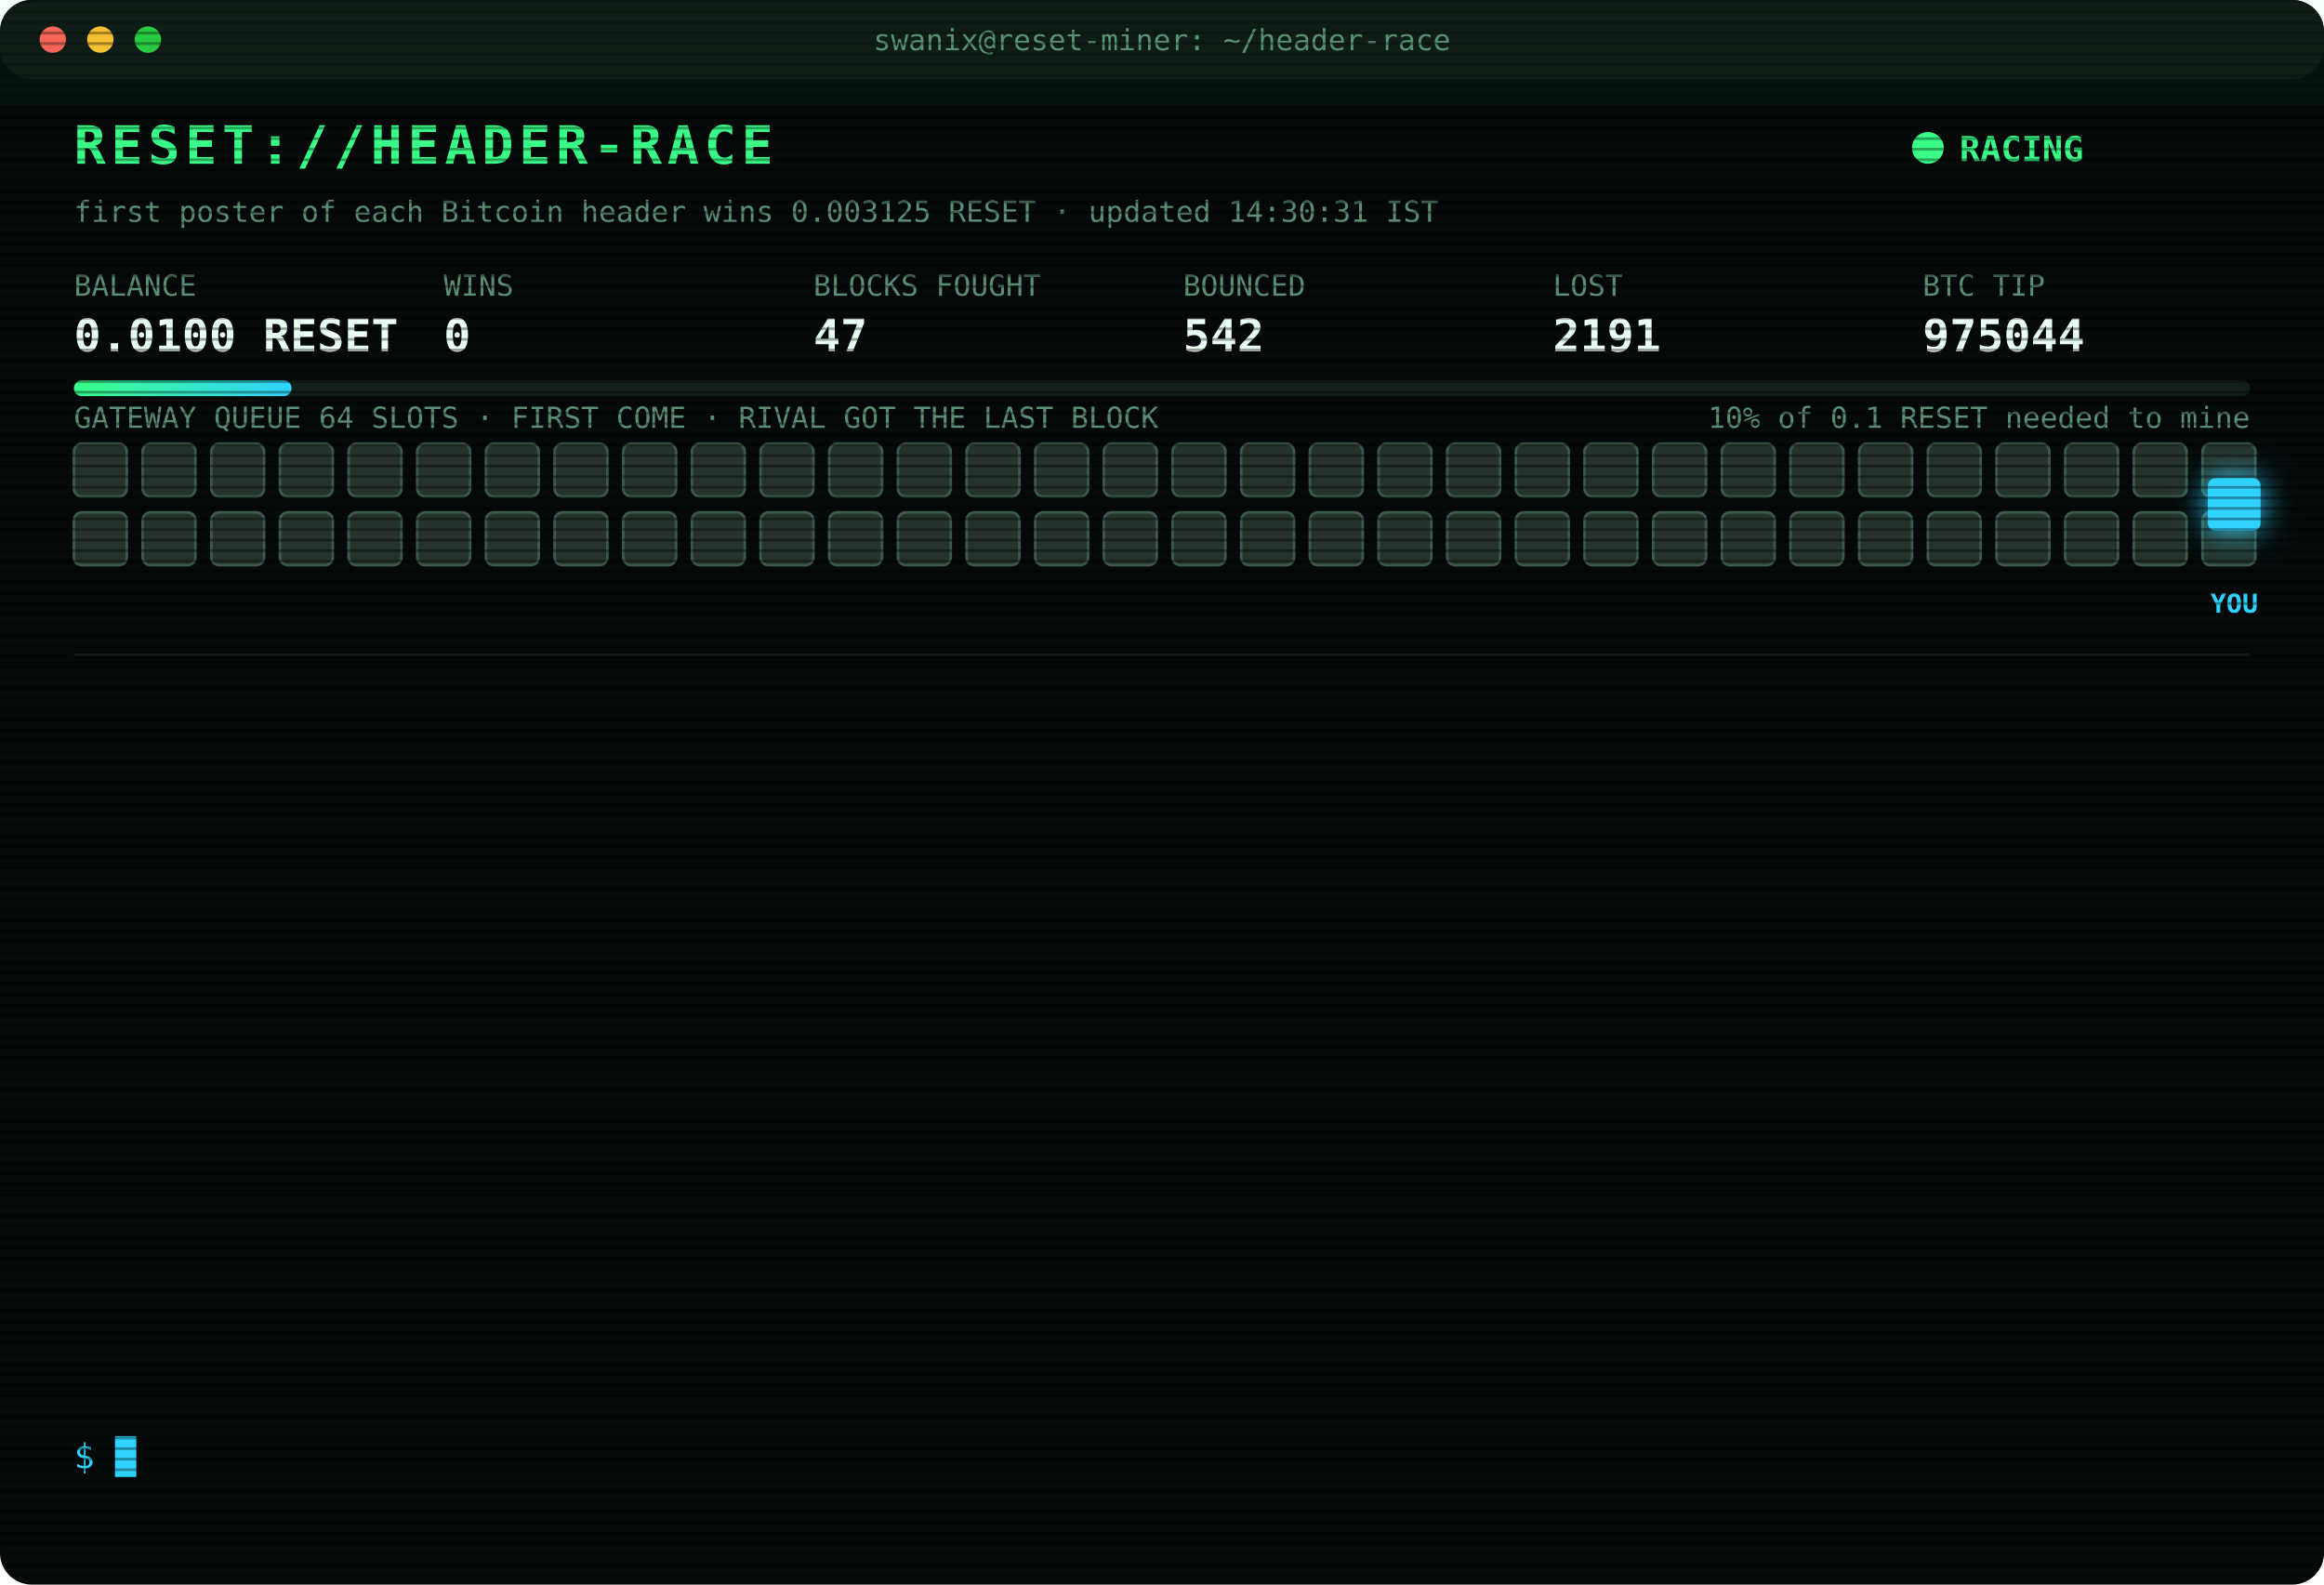
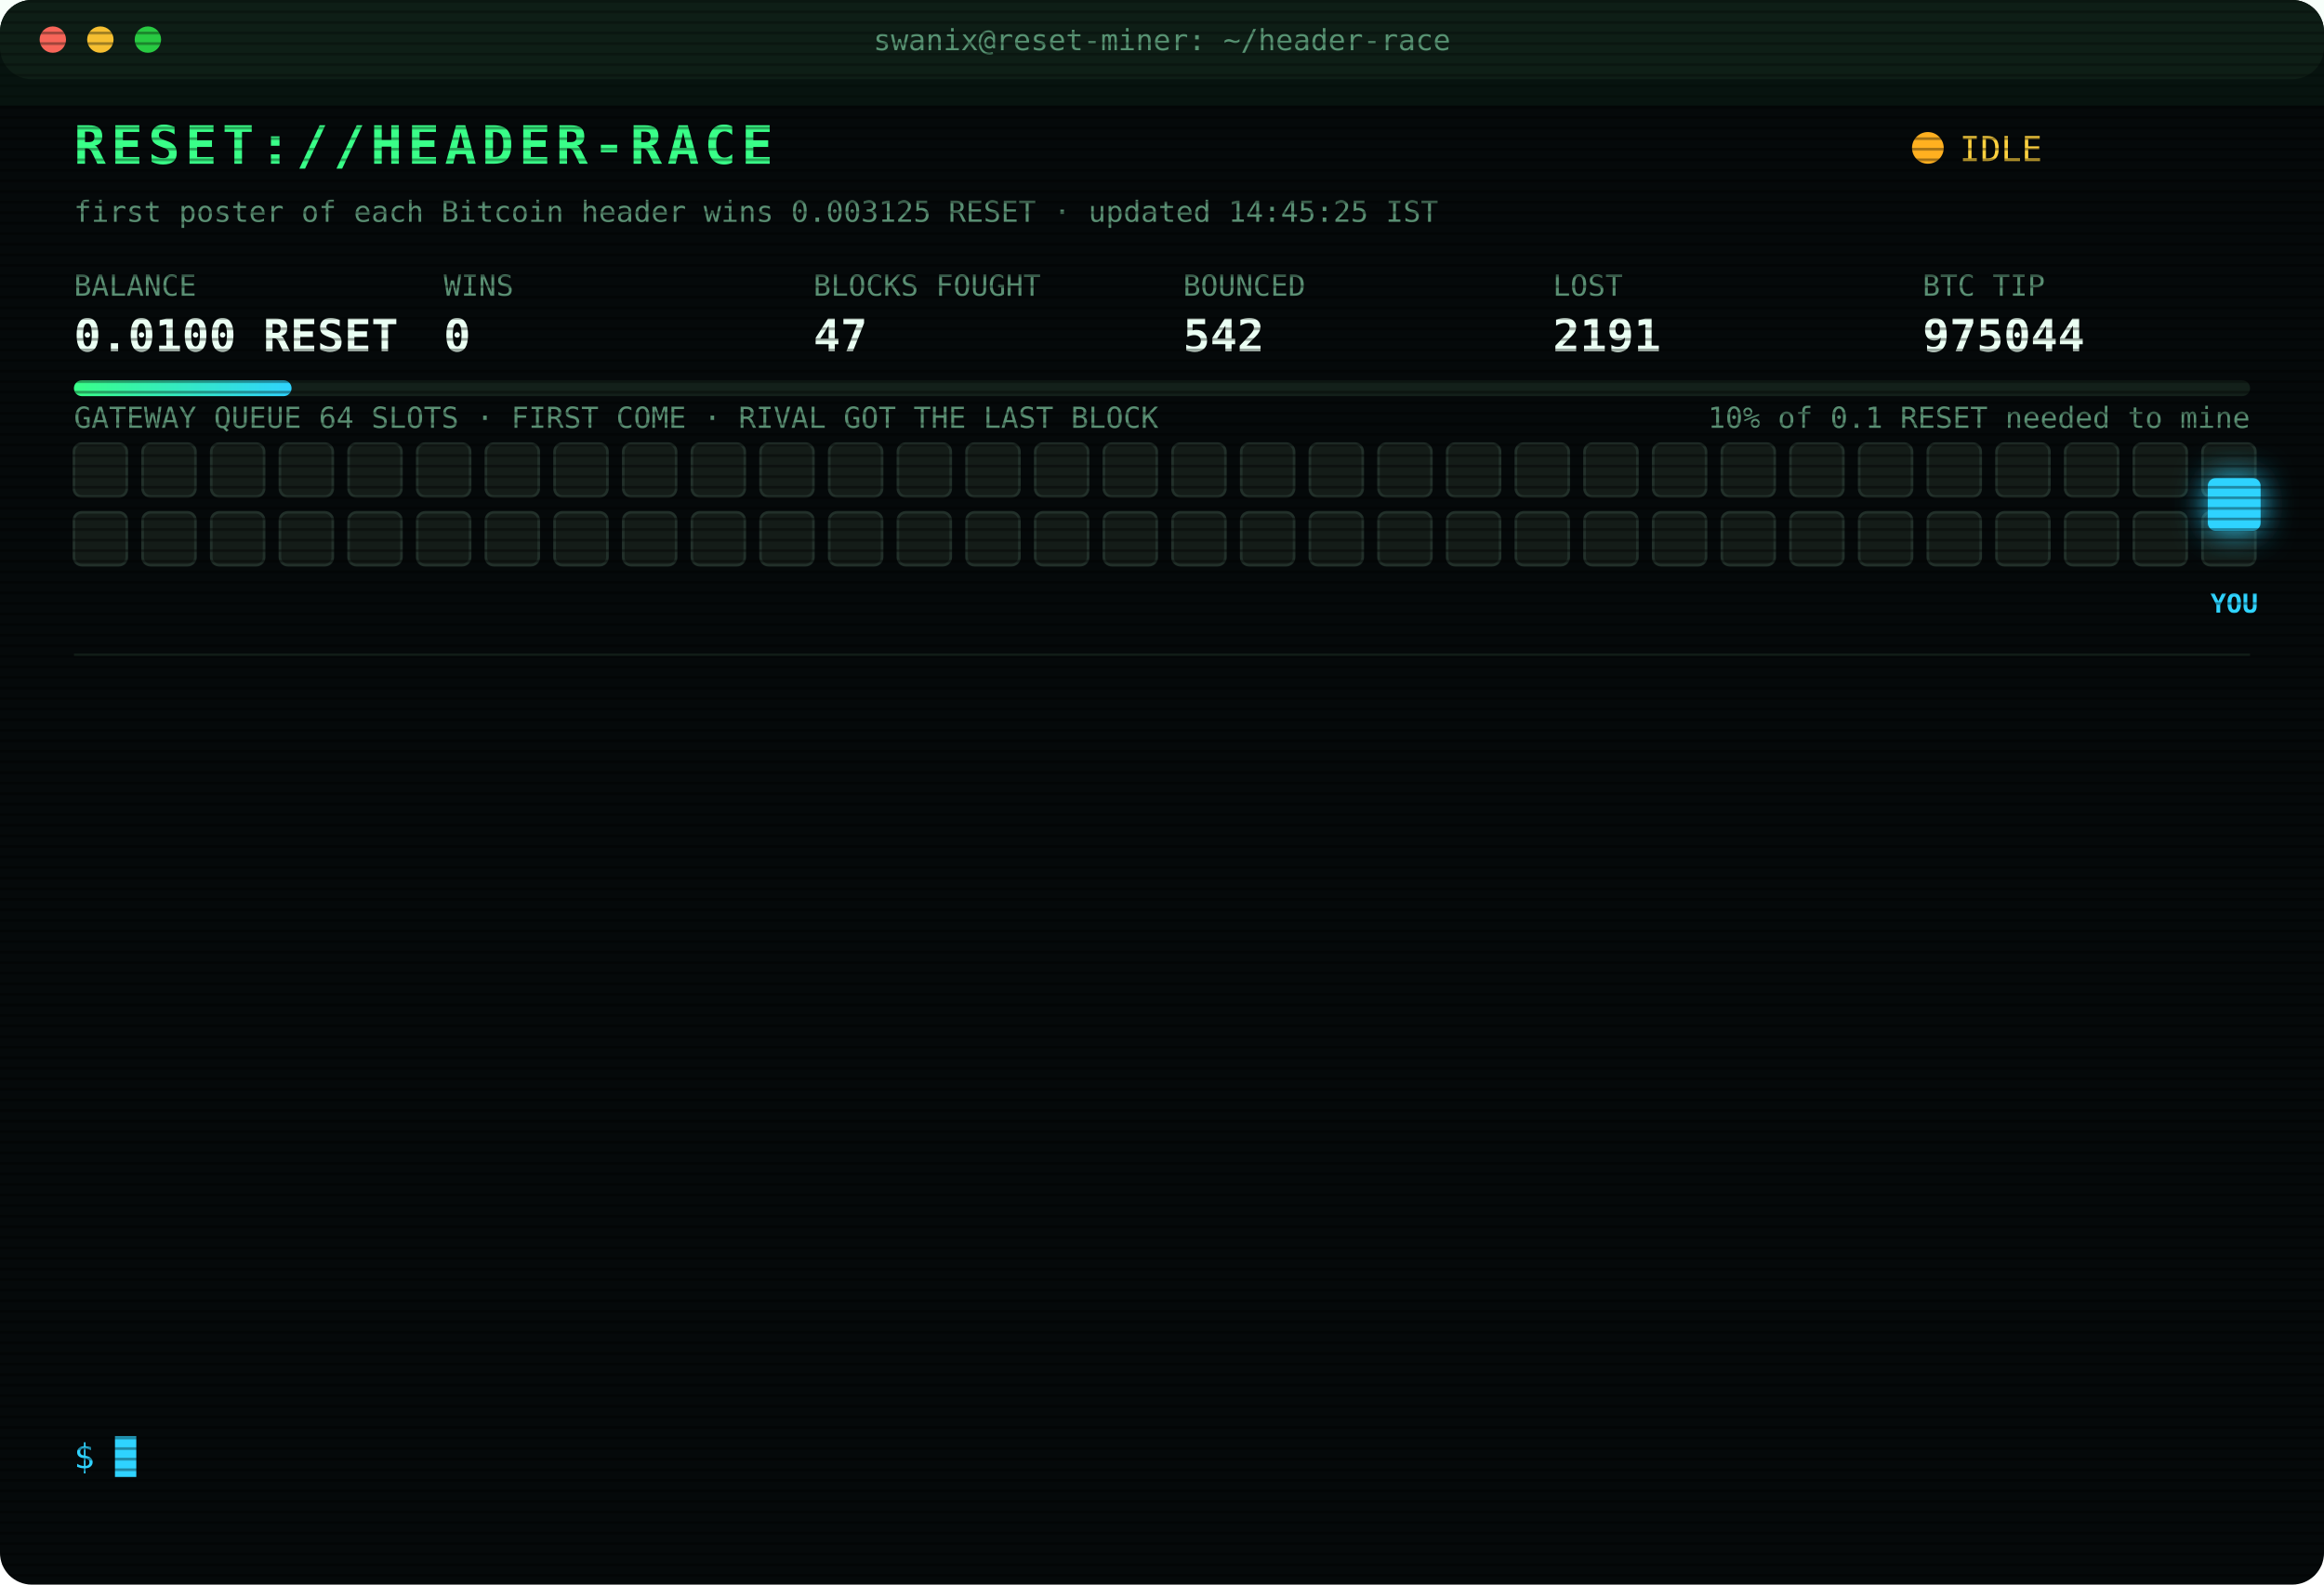
<svg xmlns="http://www.w3.org/2000/svg" width="880" height="600" viewBox="0 0 880 600" font-family="ui-monospace,SFMono-Regular,Menlo,Consolas,monospace">
  <style>
text{font-size:13px;fill:#7CFFB2}
.title{font-size:20px;font-weight:700;fill:#39FF88;letter-spacing:2px;animation:glitch 3s infinite steps(1)}
.sub{fill:#2fd3ff}.k{fill:#5a8f73;font-size:11px}.v{font-size:17px;font-weight:700;fill:#eafff3}
.ts{fill:#3f6b56}.boot{fill:#2fd3ff}.dim{fill:#5a8f73}.bad{fill:#ff4d6d}.warn{fill:#ffd23f}.mag{fill:#ff5cf0}.win{fill:#39FF88;font-weight:700}
.tag{font-size:10px;fill:#2fd3ff;font-weight:700}
.rival{fill:#26332c;stroke:#3c5a49;animation:jam 1.2s infinite alternate}
.idle{fill:#141c18;stroke:#22302a;animation:breathe 4s infinite}
.me{fill:#2fd3ff;filter:drop-shadow(0 0 6px #2fd3ff)}
.hover{animation:nudge 1.1s infinite ease-in-out}.bounce{animation:kick 1.4s infinite}
.ln{opacity:0;animation:in .4s forwards}
.cur{animation:blink 1s infinite steps(1)}
.scan{animation:scan 6s infinite linear}
.led{animation:blink 1.4s infinite}
@keyframes in{from{opacity:0;transform:translateX(-6px)}to{opacity:1;transform:none}}
@keyframes blink{50%{opacity:0}}
@keyframes jam{to{fill:#33463b}}
@keyframes breathe{50%{opacity:.4}}
@keyframes nudge{50%{transform:translateX(-10px)}}
@keyframes kick{0%,100%{transform:none}30%{transform:translateX(-14px)}55%{transform:translateX(10px) translateY(-6px)}}
@keyframes glitch{0%,92%{transform:none}93%{transform:translateX(2px);fill:#ff4d6d}95%{transform:translateX(-2px);fill:#2fd3ff}97%{transform:none}}
@keyframes scan{from{transform:translateY(-40px)}to{transform:translateY(600px)}}
</style>
  <defs>
    <pattern id="sl" width="4" height="4" patternUnits="userSpaceOnUse">
      <rect width="4" height="1" fill="#000" opacity=".35" />
    </pattern>
    <linearGradient id="bar">
      <stop offset="0" stop-color="#39FF88" />
      <stop offset="1" stop-color="#2fd3ff" />
    </linearGradient>
  </defs>
  <rect width="880" height="600" rx="12" fill="#05090a" />
  <rect width="880" height="30" rx="12" fill="#0d1512" />
  <circle cx="20" cy="15" r="5" fill="#ff5f57" />
  <circle cx="38" cy="15" r="5" fill="#febc2e" />
  <circle cx="56" cy="15" r="5" fill="#28c840" />
  <text x="440" y="19" text-anchor="middle" class="k">swanix@reset-miner: ~/header-race</text>
  <text x="28" y="62" class="title">RESET://HEADER-RACE</text>
-   <circle class="led" cx="730" cy="56" r="6" fill="#39FF88" />
-   <text x="742" y="61" class="win">RACING</text>
-   <text x="28" y="84" class="k">first poster of each Bitcoin header wins 0.003125 RESET · updated 14:30:31 IST</text>
+   <circle class="led" cx="730" cy="56" r="6" fill="#ffb020" />
+   <text x="742" y="61" class="warn">IDLE</text>
+   <text x="28" y="84" class="k">first poster of each Bitcoin header wins 0.003125 RESET · updated 14:45:25 IST</text>
  <text x="28" y="112" class="k">BALANCE</text>
  <text x="28" y="133" class="v">0.0100 RESET</text>
  <text x="168" y="112" class="k">WINS</text>
  <text x="168" y="133" class="v">0</text>
  <text x="308" y="112" class="k">BLOCKS FOUGHT</text>
  <text x="308" y="133" class="v">47</text>
  <text x="448" y="112" class="k">BOUNCED</text>
  <text x="448" y="133" class="v">542</text>
  <text x="588" y="112" class="k">LOST</text>
  <text x="588" y="133" class="v">2191</text>
  <text x="728" y="112" class="k">BTC TIP</text>
  <text x="728" y="133" class="v">975044</text>
  <rect x="28" y="144" width="824" height="6" rx="3" fill="#13201a" />
  <rect x="28" y="144" width="82.4" height="6" rx="3" fill="url(#bar)" />
  <text x="852" y="162" text-anchor="end" class="k">10% of 0.1 RESET needed to mine</text>
  <text x="28" y="162" class="k">GATEWAY QUEUE 64 SLOTS · FIRST COME · RIVAL GOT THE LAST BLOCK</text>
-   <rect class="rival" x="28" y="168" width="20" height="20" rx="3" style="animation-delay:0.00s" />
-   <rect class="rival" x="54" y="168" width="20" height="20" rx="3" style="animation-delay:0.05s" />
-   <rect class="rival" x="80" y="168" width="20" height="20" rx="3" style="animation-delay:0.10s" />
-   <rect class="rival" x="106" y="168" width="20" height="20" rx="3" style="animation-delay:0.15s" />
-   <rect class="rival" x="132" y="168" width="20" height="20" rx="3" style="animation-delay:0.20s" />
-   <rect class="rival" x="158" y="168" width="20" height="20" rx="3" style="animation-delay:0.25s" />
-   <rect class="rival" x="184" y="168" width="20" height="20" rx="3" style="animation-delay:0.30s" />
-   <rect class="rival" x="210" y="168" width="20" height="20" rx="3" style="animation-delay:0.35s" />
-   <rect class="rival" x="236" y="168" width="20" height="20" rx="3" style="animation-delay:0.40s" />
-   <rect class="rival" x="262" y="168" width="20" height="20" rx="3" style="animation-delay:0.45s" />
-   <rect class="rival" x="288" y="168" width="20" height="20" rx="3" style="animation-delay:0.50s" />
-   <rect class="rival" x="314" y="168" width="20" height="20" rx="3" style="animation-delay:0.55s" />
-   <rect class="rival" x="340" y="168" width="20" height="20" rx="3" style="animation-delay:0.60s" />
-   <rect class="rival" x="366" y="168" width="20" height="20" rx="3" style="animation-delay:0.65s" />
-   <rect class="rival" x="392" y="168" width="20" height="20" rx="3" style="animation-delay:0.70s" />
-   <rect class="rival" x="418" y="168" width="20" height="20" rx="3" style="animation-delay:0.75s" />
-   <rect class="rival" x="444" y="168" width="20" height="20" rx="3" style="animation-delay:0.80s" />
-   <rect class="rival" x="470" y="168" width="20" height="20" rx="3" style="animation-delay:0.85s" />
-   <rect class="rival" x="496" y="168" width="20" height="20" rx="3" style="animation-delay:0.90s" />
-   <rect class="rival" x="522" y="168" width="20" height="20" rx="3" style="animation-delay:0.95s" />
-   <rect class="rival" x="548" y="168" width="20" height="20" rx="3" style="animation-delay:1.00s" />
-   <rect class="rival" x="574" y="168" width="20" height="20" rx="3" style="animation-delay:1.05s" />
-   <rect class="rival" x="600" y="168" width="20" height="20" rx="3" style="animation-delay:1.10s" />
-   <rect class="rival" x="626" y="168" width="20" height="20" rx="3" style="animation-delay:1.15s" />
-   <rect class="rival" x="652" y="168" width="20" height="20" rx="3" style="animation-delay:1.20s" />
-   <rect class="rival" x="678" y="168" width="20" height="20" rx="3" style="animation-delay:1.25s" />
-   <rect class="rival" x="704" y="168" width="20" height="20" rx="3" style="animation-delay:1.30s" />
-   <rect class="rival" x="730" y="168" width="20" height="20" rx="3" style="animation-delay:1.35s" />
-   <rect class="rival" x="756" y="168" width="20" height="20" rx="3" style="animation-delay:1.40s" />
-   <rect class="rival" x="782" y="168" width="20" height="20" rx="3" style="animation-delay:1.45s" />
-   <rect class="rival" x="808" y="168" width="20" height="20" rx="3" style="animation-delay:1.50s" />
-   <rect class="rival" x="834" y="168" width="20" height="20" rx="3" style="animation-delay:1.55s" />
-   <rect class="rival" x="28" y="194" width="20" height="20" rx="3" style="animation-delay:1.60s" />
-   <rect class="rival" x="54" y="194" width="20" height="20" rx="3" style="animation-delay:1.65s" />
-   <rect class="rival" x="80" y="194" width="20" height="20" rx="3" style="animation-delay:1.70s" />
-   <rect class="rival" x="106" y="194" width="20" height="20" rx="3" style="animation-delay:1.75s" />
-   <rect class="rival" x="132" y="194" width="20" height="20" rx="3" style="animation-delay:1.80s" />
-   <rect class="rival" x="158" y="194" width="20" height="20" rx="3" style="animation-delay:1.85s" />
-   <rect class="rival" x="184" y="194" width="20" height="20" rx="3" style="animation-delay:1.90s" />
-   <rect class="rival" x="210" y="194" width="20" height="20" rx="3" style="animation-delay:1.95s" />
-   <rect class="rival" x="236" y="194" width="20" height="20" rx="3" style="animation-delay:2.00s" />
-   <rect class="rival" x="262" y="194" width="20" height="20" rx="3" style="animation-delay:2.05s" />
-   <rect class="rival" x="288" y="194" width="20" height="20" rx="3" style="animation-delay:2.10s" />
-   <rect class="rival" x="314" y="194" width="20" height="20" rx="3" style="animation-delay:2.15s" />
-   <rect class="rival" x="340" y="194" width="20" height="20" rx="3" style="animation-delay:2.20s" />
-   <rect class="rival" x="366" y="194" width="20" height="20" rx="3" style="animation-delay:2.25s" />
-   <rect class="rival" x="392" y="194" width="20" height="20" rx="3" style="animation-delay:2.30s" />
-   <rect class="rival" x="418" y="194" width="20" height="20" rx="3" style="animation-delay:2.35s" />
-   <rect class="rival" x="444" y="194" width="20" height="20" rx="3" style="animation-delay:2.40s" />
-   <rect class="rival" x="470" y="194" width="20" height="20" rx="3" style="animation-delay:2.45s" />
-   <rect class="rival" x="496" y="194" width="20" height="20" rx="3" style="animation-delay:2.50s" />
-   <rect class="rival" x="522" y="194" width="20" height="20" rx="3" style="animation-delay:2.55s" />
-   <rect class="rival" x="548" y="194" width="20" height="20" rx="3" style="animation-delay:2.60s" />
-   <rect class="rival" x="574" y="194" width="20" height="20" rx="3" style="animation-delay:2.65s" />
-   <rect class="rival" x="600" y="194" width="20" height="20" rx="3" style="animation-delay:2.70s" />
-   <rect class="rival" x="626" y="194" width="20" height="20" rx="3" style="animation-delay:2.75s" />
-   <rect class="rival" x="652" y="194" width="20" height="20" rx="3" style="animation-delay:2.80s" />
-   <rect class="rival" x="678" y="194" width="20" height="20" rx="3" style="animation-delay:2.85s" />
-   <rect class="rival" x="704" y="194" width="20" height="20" rx="3" style="animation-delay:2.90s" />
-   <rect class="rival" x="730" y="194" width="20" height="20" rx="3" style="animation-delay:2.95s" />
-   <rect class="rival" x="756" y="194" width="20" height="20" rx="3" style="animation-delay:3.00s" />
-   <rect class="rival" x="782" y="194" width="20" height="20" rx="3" style="animation-delay:3.05s" />
-   <rect class="rival" x="808" y="194" width="20" height="20" rx="3" style="animation-delay:3.10s" />
-   <rect class="rival" x="834" y="194" width="20" height="20" rx="3" style="animation-delay:3.15s" />
+   <rect class="idle" x="28" y="168" width="20" height="20" rx="3" style="animation-delay:0.00s" />
+   <rect class="idle" x="54" y="168" width="20" height="20" rx="3" style="animation-delay:0.05s" />
+   <rect class="idle" x="80" y="168" width="20" height="20" rx="3" style="animation-delay:0.10s" />
+   <rect class="idle" x="106" y="168" width="20" height="20" rx="3" style="animation-delay:0.15s" />
+   <rect class="idle" x="132" y="168" width="20" height="20" rx="3" style="animation-delay:0.20s" />
+   <rect class="idle" x="158" y="168" width="20" height="20" rx="3" style="animation-delay:0.25s" />
+   <rect class="idle" x="184" y="168" width="20" height="20" rx="3" style="animation-delay:0.30s" />
+   <rect class="idle" x="210" y="168" width="20" height="20" rx="3" style="animation-delay:0.35s" />
+   <rect class="idle" x="236" y="168" width="20" height="20" rx="3" style="animation-delay:0.40s" />
+   <rect class="idle" x="262" y="168" width="20" height="20" rx="3" style="animation-delay:0.45s" />
+   <rect class="idle" x="288" y="168" width="20" height="20" rx="3" style="animation-delay:0.50s" />
+   <rect class="idle" x="314" y="168" width="20" height="20" rx="3" style="animation-delay:0.55s" />
+   <rect class="idle" x="340" y="168" width="20" height="20" rx="3" style="animation-delay:0.60s" />
+   <rect class="idle" x="366" y="168" width="20" height="20" rx="3" style="animation-delay:0.65s" />
+   <rect class="idle" x="392" y="168" width="20" height="20" rx="3" style="animation-delay:0.70s" />
+   <rect class="idle" x="418" y="168" width="20" height="20" rx="3" style="animation-delay:0.75s" />
+   <rect class="idle" x="444" y="168" width="20" height="20" rx="3" style="animation-delay:0.80s" />
+   <rect class="idle" x="470" y="168" width="20" height="20" rx="3" style="animation-delay:0.85s" />
+   <rect class="idle" x="496" y="168" width="20" height="20" rx="3" style="animation-delay:0.90s" />
+   <rect class="idle" x="522" y="168" width="20" height="20" rx="3" style="animation-delay:0.95s" />
+   <rect class="idle" x="548" y="168" width="20" height="20" rx="3" style="animation-delay:1.00s" />
+   <rect class="idle" x="574" y="168" width="20" height="20" rx="3" style="animation-delay:1.05s" />
+   <rect class="idle" x="600" y="168" width="20" height="20" rx="3" style="animation-delay:1.10s" />
+   <rect class="idle" x="626" y="168" width="20" height="20" rx="3" style="animation-delay:1.15s" />
+   <rect class="idle" x="652" y="168" width="20" height="20" rx="3" style="animation-delay:1.20s" />
+   <rect class="idle" x="678" y="168" width="20" height="20" rx="3" style="animation-delay:1.25s" />
+   <rect class="idle" x="704" y="168" width="20" height="20" rx="3" style="animation-delay:1.30s" />
+   <rect class="idle" x="730" y="168" width="20" height="20" rx="3" style="animation-delay:1.35s" />
+   <rect class="idle" x="756" y="168" width="20" height="20" rx="3" style="animation-delay:1.40s" />
+   <rect class="idle" x="782" y="168" width="20" height="20" rx="3" style="animation-delay:1.45s" />
+   <rect class="idle" x="808" y="168" width="20" height="20" rx="3" style="animation-delay:1.50s" />
+   <rect class="idle" x="834" y="168" width="20" height="20" rx="3" style="animation-delay:1.55s" />
+   <rect class="idle" x="28" y="194" width="20" height="20" rx="3" style="animation-delay:1.60s" />
+   <rect class="idle" x="54" y="194" width="20" height="20" rx="3" style="animation-delay:1.65s" />
+   <rect class="idle" x="80" y="194" width="20" height="20" rx="3" style="animation-delay:1.70s" />
+   <rect class="idle" x="106" y="194" width="20" height="20" rx="3" style="animation-delay:1.75s" />
+   <rect class="idle" x="132" y="194" width="20" height="20" rx="3" style="animation-delay:1.80s" />
+   <rect class="idle" x="158" y="194" width="20" height="20" rx="3" style="animation-delay:1.85s" />
+   <rect class="idle" x="184" y="194" width="20" height="20" rx="3" style="animation-delay:1.90s" />
+   <rect class="idle" x="210" y="194" width="20" height="20" rx="3" style="animation-delay:1.95s" />
+   <rect class="idle" x="236" y="194" width="20" height="20" rx="3" style="animation-delay:2.00s" />
+   <rect class="idle" x="262" y="194" width="20" height="20" rx="3" style="animation-delay:2.05s" />
+   <rect class="idle" x="288" y="194" width="20" height="20" rx="3" style="animation-delay:2.10s" />
+   <rect class="idle" x="314" y="194" width="20" height="20" rx="3" style="animation-delay:2.15s" />
+   <rect class="idle" x="340" y="194" width="20" height="20" rx="3" style="animation-delay:2.20s" />
+   <rect class="idle" x="366" y="194" width="20" height="20" rx="3" style="animation-delay:2.25s" />
+   <rect class="idle" x="392" y="194" width="20" height="20" rx="3" style="animation-delay:2.30s" />
+   <rect class="idle" x="418" y="194" width="20" height="20" rx="3" style="animation-delay:2.35s" />
+   <rect class="idle" x="444" y="194" width="20" height="20" rx="3" style="animation-delay:2.40s" />
+   <rect class="idle" x="470" y="194" width="20" height="20" rx="3" style="animation-delay:2.45s" />
+   <rect class="idle" x="496" y="194" width="20" height="20" rx="3" style="animation-delay:2.50s" />
+   <rect class="idle" x="522" y="194" width="20" height="20" rx="3" style="animation-delay:2.55s" />
+   <rect class="idle" x="548" y="194" width="20" height="20" rx="3" style="animation-delay:2.60s" />
+   <rect class="idle" x="574" y="194" width="20" height="20" rx="3" style="animation-delay:2.65s" />
+   <rect class="idle" x="600" y="194" width="20" height="20" rx="3" style="animation-delay:2.70s" />
+   <rect class="idle" x="626" y="194" width="20" height="20" rx="3" style="animation-delay:2.75s" />
+   <rect class="idle" x="652" y="194" width="20" height="20" rx="3" style="animation-delay:2.80s" />
+   <rect class="idle" x="678" y="194" width="20" height="20" rx="3" style="animation-delay:2.85s" />
+   <rect class="idle" x="704" y="194" width="20" height="20" rx="3" style="animation-delay:2.90s" />
+   <rect class="idle" x="730" y="194" width="20" height="20" rx="3" style="animation-delay:2.95s" />
+   <rect class="idle" x="756" y="194" width="20" height="20" rx="3" style="animation-delay:3.00s" />
+   <rect class="idle" x="782" y="194" width="20" height="20" rx="3" style="animation-delay:3.05s" />
+   <rect class="idle" x="808" y="194" width="20" height="20" rx="3" style="animation-delay:3.10s" />
+   <rect class="idle" x="834" y="194" width="20" height="20" rx="3" style="animation-delay:3.15s" />
  <g class="hover">
    <rect class="me" x="836" y="181" width="20" height="20" rx="3" />
    <text class="tag" x="846" y="232" text-anchor="middle">YOU</text>
  </g>
  <line x1="28" x2="852" y1="248" y2="248" stroke="#13201a" />
  <g class="ln" style="animation-delay:0.40s">
    <text x="28" y="270" class="ts">12:12:10</text>
    <text x="104" y="270" class="bad">[LOST] #975033 taken by a rival miner</text>
  </g>
  <g class="ln" style="animation-delay:0.65s">
    <text x="28" y="292" class="ts">12:15:43</text>
    <text x="104" y="292" class="bad">[LOST] #975034 taken by a rival miner</text>
  </g>
  <g class="ln" style="animation-delay:0.90s">
    <text x="28" y="314" class="ts">12:16:37</text>
    <text x="104" y="314" class="bad">[LOST] #975035 taken by a rival miner</text>
  </g>
  <g class="ln" style="animation-delay:1.15s">
    <text x="28" y="336" class="ts">12:18:54</text>
    <text x="104" y="336" class="bad">[LOST] #975036 taken by a rival miner</text>
  </g>
  <g class="ln" style="animation-delay:1.40s">
    <text x="28" y="358" class="ts">12:35:19</text>
    <text x="104" y="358" class="bad">[LOST] #975037 taken by a rival miner</text>
  </g>
  <g class="ln" style="animation-delay:1.65s">
    <text x="28" y="380" class="ts">12:38:06</text>
    <text x="104" y="380" class="bad">[LOST] #975038 taken by a rival miner</text>
  </g>
  <g class="ln" style="animation-delay:1.90s">
    <text x="28" y="402" class="ts">12:48:21</text>
    <text x="104" y="402" class="mag">[??] #975040 sent, no receipt · may have landed</text>
  </g>
  <g class="ln" style="animation-delay:2.15s">
    <text x="28" y="424" class="ts">12:48:21</text>
    <text x="104" y="424" class="bad">[LOST] #975039 taken by a rival miner</text>
  </g>
  <g class="ln" style="animation-delay:2.40s">
    <text x="28" y="446" class="ts">12:48:55</text>
    <text x="104" y="446" class="bad">[LOST] #975040 taken by a rival miner</text>
  </g>
  <g class="ln" style="animation-delay:2.65s">
    <text x="28" y="468" class="ts">12:58:03</text>
    <text x="104" y="468" class="bad">[LOST] #975041 taken by a rival miner</text>
  </g>
  <g class="ln" style="animation-delay:2.90s">
    <text x="28" y="490" class="ts">13:12:39</text>
    <text x="104" y="490" class="bad">[LOST] #975042 taken by a rival miner</text>
  </g>
  <g class="ln" style="animation-delay:3.15s">
    <text x="28" y="512" class="ts">14:16:53</text>
    <text x="104" y="512" class="bad">[LOST] #975043 taken by a rival miner</text>
  </g>
  <g class="ln" style="animation-delay:3.40s">
    <text x="28" y="534" class="ts">14:21:00</text>
    <text x="104" y="534" class="bad">[LOST] #975044 taken by a rival miner</text>
  </g>
  <text x="28" y="556" class="sub">$ <tspan class="cur">█</tspan>
  </text>
  <rect width="880" height="600" rx="12" fill="url(#sl)" pointer-events="none" />
  <rect class="scan" width="880" height="40" fill="#39FF88" opacity=".04" />
</svg>
